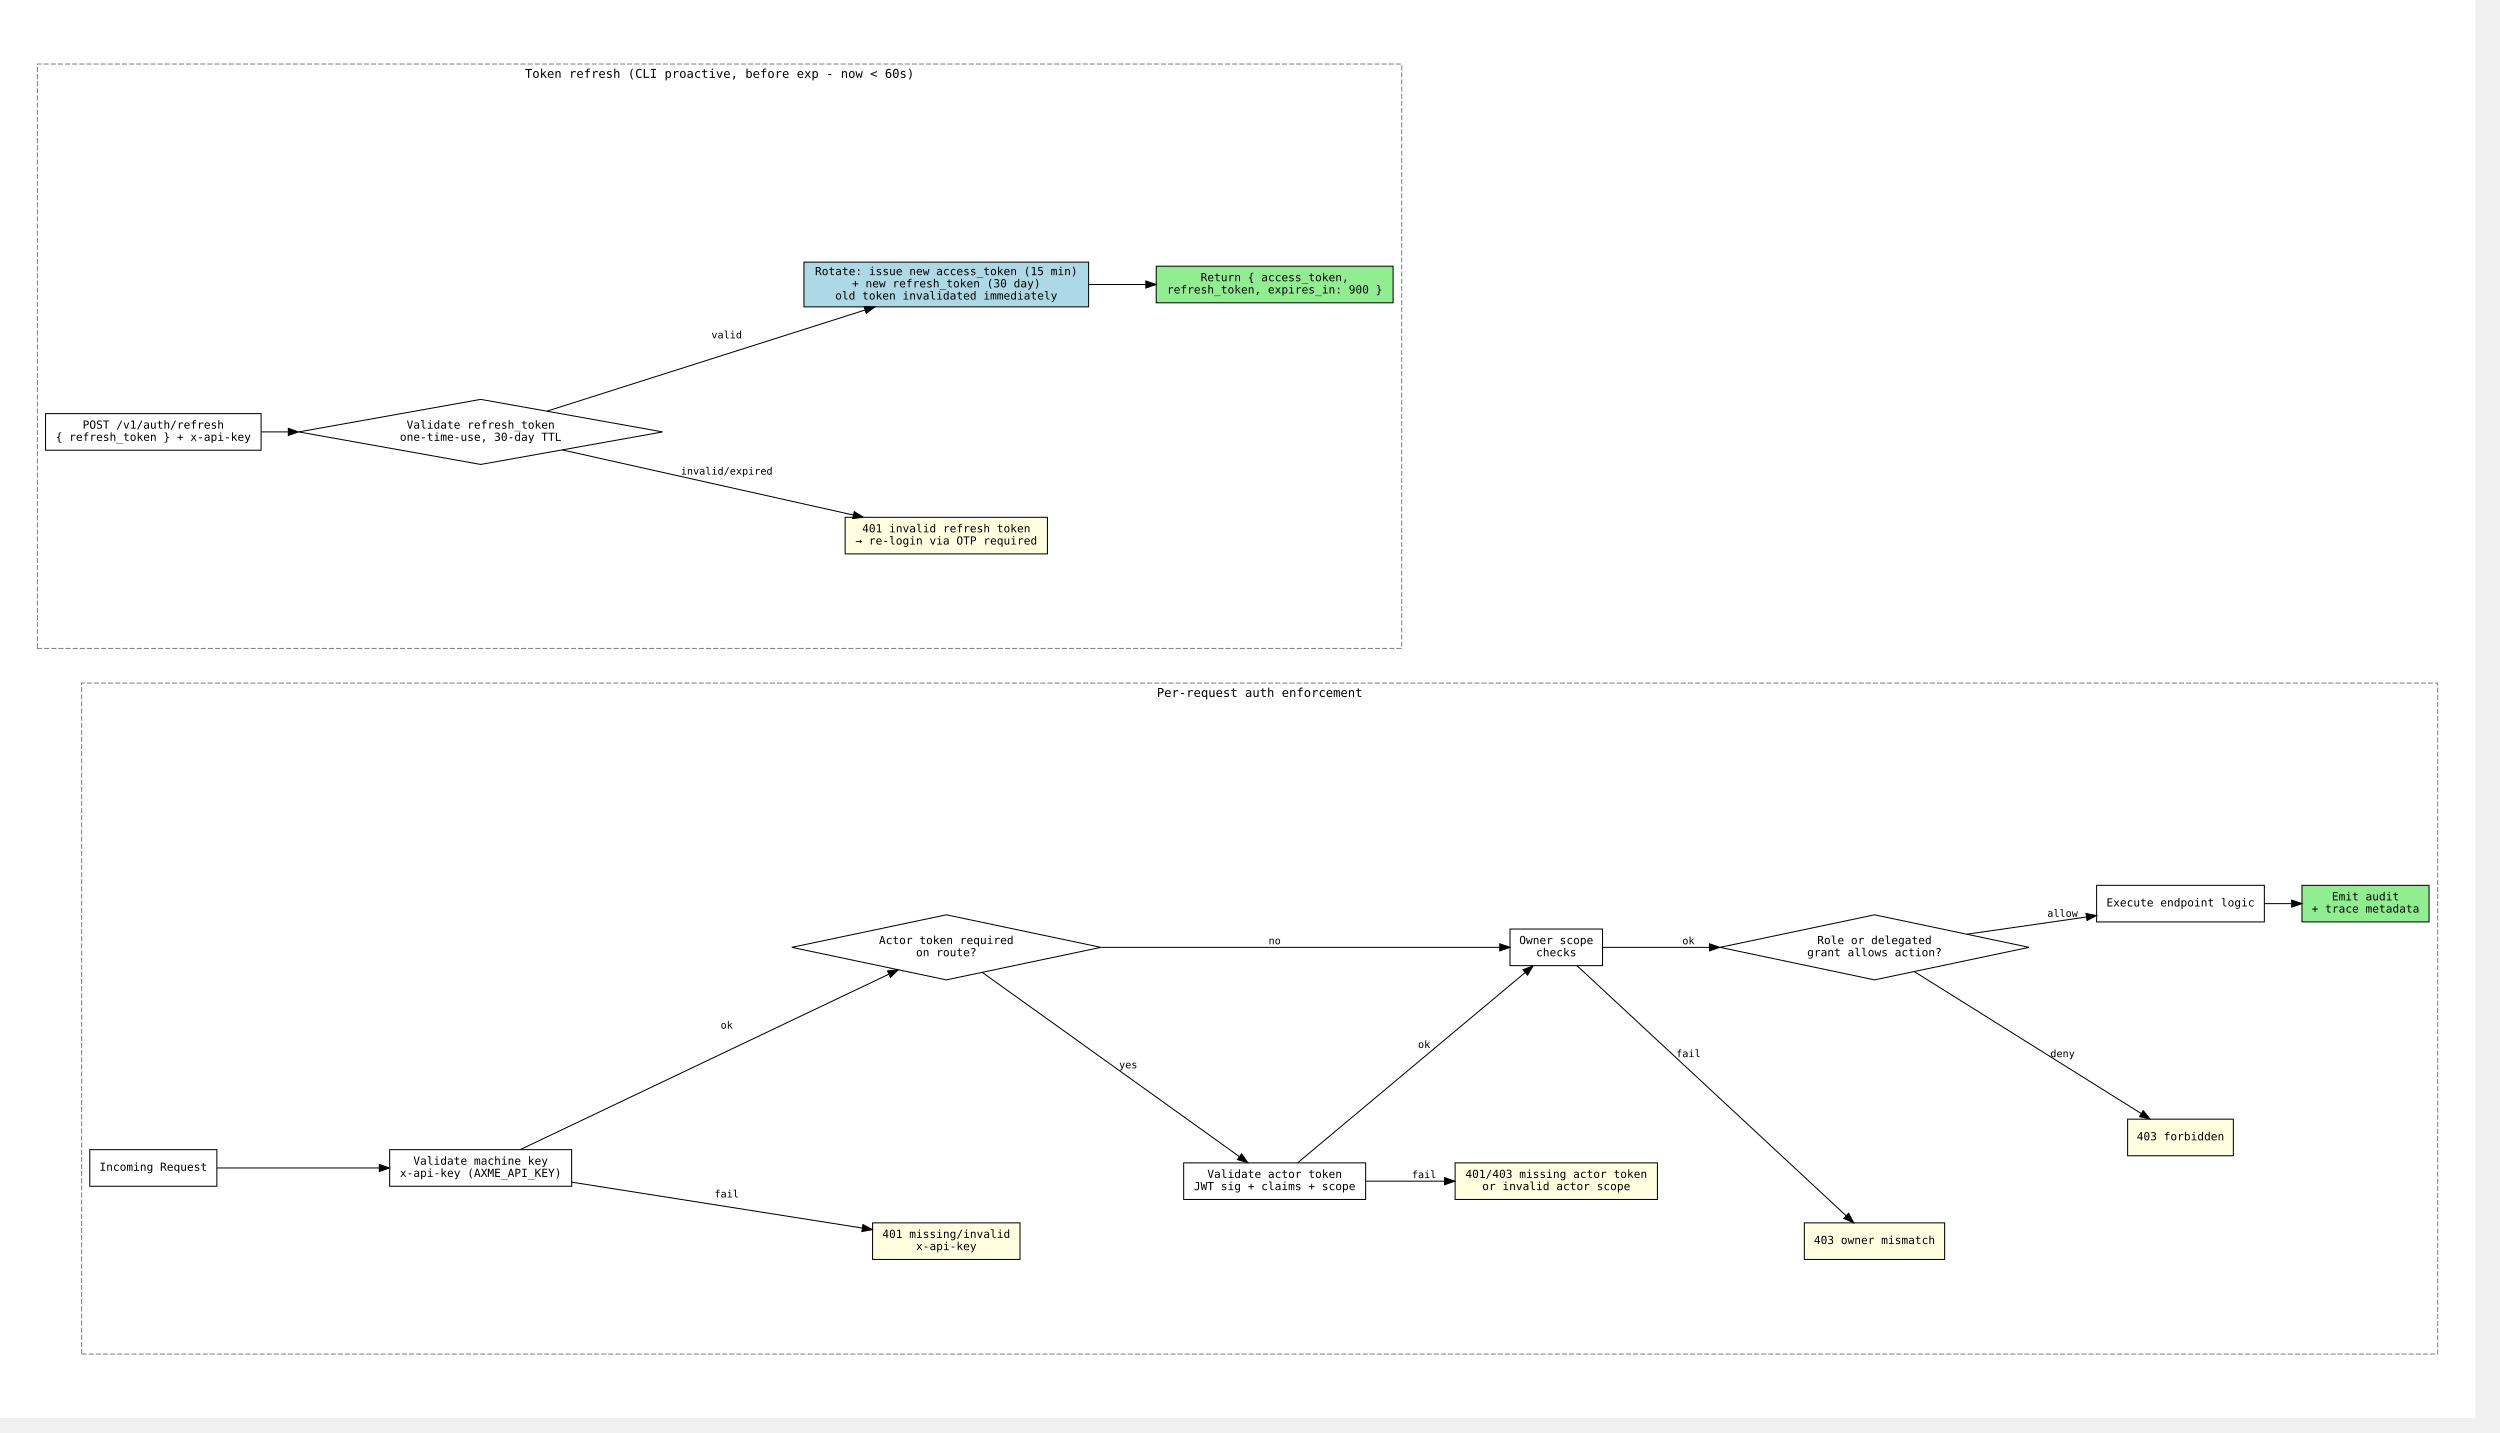
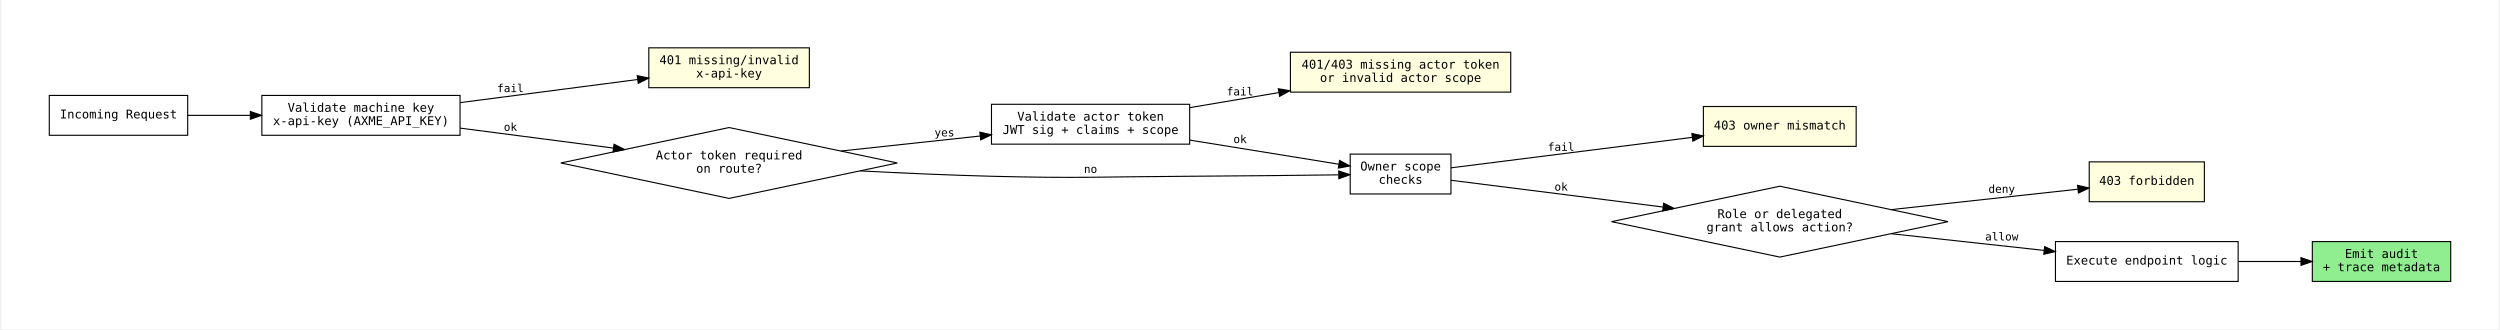
- <svg xmlns="http://www.w3.org/2000/svg" width="1131pt" height="648pt" viewBox="0.00 0.00 1131.18 648.00">
-   <g id="graph0" class="graph" transform="scale(0.46 0.46) rotate(0) translate(28.8 1365.86)">
-     <polygon fill="white" stroke="transparent" points="-28.8,28.8 -28.8,-1365.86 2405.8,-1365.86 2405.8,28.8 -28.8,28.8" />
-     <g id="clust1" class="cluster">
-       <polygon fill="none" stroke="gray" stroke-dasharray="5,2" points="51.5,-34.07 51.5,-694.08 2369,-694.08 2369,-34.07 51.5,-34.07" />
-       <text text-anchor="middle" x="1210.25" y="-680.48" font-family="monospace" font-size="12.00">Per-request auth enforcement</text>
-     </g>
-     <g id="clust2" class="cluster">
-       <polygon fill="none" stroke="gray" stroke-dasharray="5,2" points="8,-728.15 8,-1303 1350,-1303 1350,-728.15 8,-728.15" />
-       <text text-anchor="middle" x="679" y="-1289.4" font-family="monospace" font-size="12.00">Token refresh (CLI proactive, before exp - now &lt; 60s)</text>
-     </g>
+ <svg xmlns="http://www.w3.org/2000/svg" width="2255pt" height="297pt" viewBox="0.00 0.00 2255.40 297.40">
+   <g id="graph0" class="graph" transform="scale(1 1) rotate(0) translate(43.2 254.2)">
+     <polygon fill="white" stroke="transparent" points="-43.2,43.2 -43.2,-254.2 2212.2,-254.2 2212.2,43.2 -43.2,43.2" />
    <g id="node1" class="node">
-       <polygon fill="none" stroke="black" points="184.5,-235.13 59.5,-235.13 59.5,-199.13 184.5,-199.13 184.5,-235.13" />
-       <text text-anchor="middle" x="122" y="-214.33" font-family="monospace" font-size="11.00">Incoming Request</text>
+       <polygon fill="none" stroke="black" points="125,-168 0,-168 0,-132 125,-132 125,-168" />
+       <text text-anchor="middle" x="62.5" y="-147.2" font-family="monospace" font-size="11.00">Incoming Request</text>
    </g>
    <g id="node2" class="node">
-       <polygon fill="none" stroke="black" points="533.5,-235.13 354.5,-235.13 354.5,-199.13 533.5,-199.13 533.5,-235.13" />
-       <text text-anchor="middle" x="444" y="-220.33" font-family="monospace" font-size="11.00">Validate machine key</text>
-       <text text-anchor="middle" x="444" y="-208.33" font-family="monospace" font-size="11.00">x-api-key (AXME_API_KEY)</text>
+       <polygon fill="none" stroke="black" points="371,-168 192,-168 192,-132 371,-132 371,-168" />
+       <text text-anchor="middle" x="281.5" y="-153.2" font-family="monospace" font-size="11.00">Validate machine key</text>
+       <text text-anchor="middle" x="281.5" y="-141.2" font-family="monospace" font-size="11.00">x-api-key (AXME_API_KEY)</text>
    </g>
    <g id="edge1" class="edge">
-       <path fill="none" stroke="black" d="M184.7,-217.13C229.82,-217.13 291.97,-217.13 344,-217.13" />
-       <polygon fill="black" stroke="black" points="344.26,-220.63 354.26,-217.13 344.26,-213.63 344.26,-220.63" />
+       <path fill="none" stroke="black" d="M125.1,-150C142.71,-150 162.35,-150 181.6,-150" />
+       <polygon fill="black" stroke="black" points="181.61,-153.5 191.61,-150 181.61,-146.5 181.61,-153.5" />
    </g>
    <g id="node3" class="node">
-       <polygon fill="lightyellow" stroke="black" points="974.5,-163.13 829.5,-163.13 829.5,-127.13 974.5,-127.13 974.5,-163.13" />
-       <text text-anchor="middle" x="902" y="-148.33" font-family="monospace" font-size="11.00">401 missing/invalid</text>
-       <text text-anchor="middle" x="902" y="-136.33" font-family="monospace" font-size="11.00">x-api-key</text>
+       <polygon fill="lightyellow" stroke="black" points="686.5,-211 541.5,-211 541.5,-175 686.5,-175 686.5,-211" />
+       <text text-anchor="middle" x="614" y="-196.2" font-family="monospace" font-size="11.00">401 missing/invalid</text>
+       <text text-anchor="middle" x="614" y="-184.2" font-family="monospace" font-size="11.00">x-api-key</text>
    </g>
    <g id="edge2" class="edge">
-       <path fill="none" stroke="black" d="M533.73,-203.12C616.47,-190.06 738.87,-170.73 819.28,-158.03" />
-       <polygon fill="black" stroke="black" points="820.02,-161.46 829.35,-156.44 818.93,-154.55 820.02,-161.46" />
-       <text text-anchor="middle" x="686" y="-188.13" font-family="monospace" font-size="10.00">fail</text>
+       <path fill="none" stroke="black" d="M371.07,-161.52C420.87,-168 482.62,-176.04 531.26,-182.37" />
+       <polygon fill="black" stroke="black" points="531.07,-185.87 541.44,-183.69 531.97,-178.93 531.07,-185.87" />
+       <text text-anchor="middle" x="416.5" y="-171" font-family="monospace" font-size="10.00">fail</text>
    </g>
    <g id="node4" class="node">
-       <polygon fill="none" stroke="black" points="902,-466.13 750,-434.13 902,-402.13 1054,-434.13 902,-466.13" />
-       <text text-anchor="middle" x="902" y="-437.33" font-family="monospace" font-size="11.00">Actor token required</text>
-       <text text-anchor="middle" x="902" y="-425.33" font-family="monospace" font-size="11.00">on route?</text>
+       <polygon fill="none" stroke="black" points="614,-139 462,-107 614,-75 766,-107 614,-139" />
+       <text text-anchor="middle" x="614" y="-110.2" font-family="monospace" font-size="11.00">Actor token required</text>
+       <text text-anchor="middle" x="614" y="-98.2" font-family="monospace" font-size="11.00">on route?</text>
    </g>
    <g id="edge3" class="edge">
-       <path fill="none" stroke="black" d="M483.09,-235.26C563.68,-273.61 751.69,-363.08 845.59,-407.76" />
-       <polygon fill="black" stroke="black" points="844.12,-410.94 854.65,-412.07 847.12,-404.62 844.12,-410.94" />
-       <text text-anchor="middle" x="686" y="-354.13" font-family="monospace" font-size="10.00">ok</text>
+       <path fill="none" stroke="black" d="M371.07,-138.48C413.73,-132.93 465.16,-126.24 509.6,-120.45" />
+       <polygon fill="black" stroke="black" points="510.1,-123.92 519.56,-119.16 509.19,-116.98 510.1,-123.92" />
+       <text text-anchor="middle" x="416.5" y="-136" font-family="monospace" font-size="10.00">ok</text>
    </g>
    <g id="node5" class="node">
-       <polygon fill="none" stroke="black" points="1314.5,-222.13 1135.5,-222.13 1135.5,-186.13 1314.5,-186.13 1314.5,-222.13" />
-       <text text-anchor="middle" x="1225" y="-207.33" font-family="monospace" font-size="11.00">Validate actor token</text>
-       <text text-anchor="middle" x="1225" y="-195.33" font-family="monospace" font-size="11.00">JWT sig + claims + scope</text>
+       <polygon fill="none" stroke="black" points="1030,-160 851,-160 851,-124 1030,-124 1030,-160" />
+       <text text-anchor="middle" x="940.5" y="-145.2" font-family="monospace" font-size="11.00">Validate actor token</text>
+       <text text-anchor="middle" x="940.5" y="-133.2" font-family="monospace" font-size="11.00">JWT sig + claims + scope</text>
    </g>
    <g id="edge4" class="edge">
-       <path fill="none" stroke="black" d="M937.35,-409.52C999.3,-365.13 1128.96,-272.23 1190.37,-228.23" />
-       <polygon fill="black" stroke="black" points="1192.48,-231.02 1198.57,-222.35 1188.4,-225.33 1192.48,-231.02" />
-       <text text-anchor="middle" x="1081" y="-315.13" font-family="monospace" font-size="10.00">yes</text>
+       <path fill="none" stroke="black" d="M715.01,-117.79C755.01,-122.1 800.96,-127.06 840.82,-131.36" />
+       <polygon fill="black" stroke="black" points="840.5,-134.84 850.82,-132.44 841.25,-127.88 840.5,-134.84" />
+       <text text-anchor="middle" x="808.5" y="-131" font-family="monospace" font-size="10.00">yes</text>
    </g>
    <g id="node7" class="node">
-       <polygon fill="none" stroke="black" points="1547.5,-452.13 1456.5,-452.13 1456.5,-416.13 1547.5,-416.13 1547.5,-452.13" />
-       <text text-anchor="middle" x="1502" y="-437.33" font-family="monospace" font-size="11.00">Owner scope</text>
-       <text text-anchor="middle" x="1502" y="-425.33" font-family="monospace" font-size="11.00">checks</text>
+       <polygon fill="none" stroke="black" points="1266,-115 1175,-115 1175,-79 1266,-79 1266,-115" />
+       <text text-anchor="middle" x="1220.5" y="-100.2" font-family="monospace" font-size="11.00">Owner scope</text>
+       <text text-anchor="middle" x="1220.5" y="-88.2" font-family="monospace" font-size="11.00">checks</text>
    </g>
    <g id="edge5" class="edge">
-       <path fill="none" stroke="black" d="M1054.29,-434.13C1182.26,-434.13 1358.45,-434.13 1446.42,-434.13" />
-       <polygon fill="black" stroke="black" points="1446.44,-437.63 1456.44,-434.13 1446.44,-430.63 1446.44,-437.63" />
-       <text text-anchor="middle" x="1225" y="-437.13" font-family="monospace" font-size="10.00">no</text>
+       <path fill="none" stroke="black" d="M732.29,-99.86C770.17,-97.87 812.35,-95.98 851,-95 930.53,-92.98 950.45,-94.58 1030,-95 1075.26,-95.24 1126.6,-95.8 1164.41,-96.27" />
+       <polygon fill="black" stroke="black" points="1164.66,-99.77 1174.7,-96.39 1164.75,-92.77 1164.66,-99.77" />
+       <text text-anchor="middle" x="940.5" y="-98" font-family="monospace" font-size="10.00">no</text>
    </g>
    <g id="node6" class="node">
-       <polygon fill="lightyellow" stroke="black" points="1601.5,-222.13 1402.5,-222.13 1402.5,-186.13 1601.5,-186.13 1601.5,-222.13" />
-       <text text-anchor="middle" x="1502" y="-207.33" font-family="monospace" font-size="11.00">401/403 missing actor token</text>
-       <text text-anchor="middle" x="1502" y="-195.33" font-family="monospace" font-size="11.00">or invalid actor scope</text>
+       <polygon fill="lightyellow" stroke="black" points="1320,-207 1121,-207 1121,-171 1320,-171 1320,-207" />
+       <text text-anchor="middle" x="1220.5" y="-192.2" font-family="monospace" font-size="11.00">401/403 missing actor token</text>
+       <text text-anchor="middle" x="1220.5" y="-180.2" font-family="monospace" font-size="11.00">or invalid actor scope</text>
    </g>
    <g id="edge6" class="edge">
-       <path fill="none" stroke="black" d="M1314.53,-204.13C1339.2,-204.13 1366.29,-204.13 1392,-204.13" />
-       <polygon fill="black" stroke="black" points="1392.15,-207.63 1402.15,-204.13 1392.15,-200.63 1392.15,-207.63" />
-       <text text-anchor="middle" x="1372" y="-207.13" font-family="monospace" font-size="10.00">fail</text>
+       <path fill="none" stroke="black" d="M1030.23,-157C1055.73,-161.31 1083.84,-166.06 1110.42,-170.56" />
+       <polygon fill="black" stroke="black" points="1110.08,-174.05 1120.53,-172.27 1111.25,-167.15 1110.08,-174.05" />
+       <text text-anchor="middle" x="1075.5" y="-168" font-family="monospace" font-size="10.00">fail</text>
    </g>
    <g id="edge7" class="edge">
-       <path fill="none" stroke="black" d="M1247.58,-222.18C1296.46,-263.06 1415.68,-362.77 1471.4,-409.37" />
-       <polygon fill="black" stroke="black" points="1469.22,-412.12 1479.14,-415.85 1473.72,-406.75 1469.22,-412.12" />
-       <text text-anchor="middle" x="1372" y="-335.13" font-family="monospace" font-size="10.00">ok</text>
+       <path fill="none" stroke="black" d="M1030.23,-127.64C1074.42,-120.48 1126.46,-112.06 1164.77,-105.86" />
+       <polygon fill="black" stroke="black" points="1165.39,-109.3 1174.7,-104.25 1164.27,-102.39 1165.39,-109.3" />
+       <text text-anchor="middle" x="1075.5" y="-125" font-family="monospace" font-size="10.00">ok</text>
    </g>
    <g id="node8" class="node">
-       <polygon fill="lightyellow" stroke="black" points="1884,-163.13 1746,-163.13 1746,-127.13 1884,-127.13 1884,-163.13" />
-       <text text-anchor="middle" x="1815" y="-142.33" font-family="monospace" font-size="11.00">403 owner mismatch</text>
+       <polygon fill="lightyellow" stroke="black" points="1632,-158 1494,-158 1494,-122 1632,-122 1632,-158" />
+       <text text-anchor="middle" x="1563" y="-137.2" font-family="monospace" font-size="11.00">403 owner mismatch</text>
    </g>
    <g id="edge8" class="edge">
-       <path fill="none" stroke="black" d="M1522.45,-416.05C1576.02,-366.28 1725.73,-227.16 1787.17,-170.06" />
-       <polygon fill="black" stroke="black" points="1789.61,-172.57 1794.55,-163.2 1784.84,-167.45 1789.61,-172.57" />
-       <text text-anchor="middle" x="1632" y="-326.13" font-family="monospace" font-size="10.00">fail</text>
+       <path fill="none" stroke="black" d="M1266.01,-102.62C1321.23,-109.59 1416.3,-121.6 1483.79,-130.12" />
+       <polygon fill="black" stroke="black" points="1483.59,-133.63 1493.95,-131.41 1484.47,-126.68 1483.59,-133.63" />
+       <text text-anchor="middle" x="1365.5" y="-118" font-family="monospace" font-size="10.00">fail</text>
    </g>
    <g id="node9" class="node">
-       <polygon fill="none" stroke="black" points="1815,-466.13 1663,-434.13 1815,-402.13 1967,-434.13 1815,-466.13" />
-       <text text-anchor="middle" x="1815" y="-437.33" font-family="monospace" font-size="11.00">Role or delegated</text>
-       <text text-anchor="middle" x="1815" y="-425.33" font-family="monospace" font-size="11.00">grant allows action?</text>
+       <polygon fill="none" stroke="black" points="1563,-86 1411,-54 1563,-22 1715,-54 1563,-86" />
+       <text text-anchor="middle" x="1563" y="-57.2" font-family="monospace" font-size="11.00">Role or delegated</text>
+       <text text-anchor="middle" x="1563" y="-45.2" font-family="monospace" font-size="11.00">grant allows action?</text>
    </g>
    <g id="edge9" class="edge">
-       <path fill="none" stroke="black" d="M1547.56,-434.13C1575.62,-434.13 1613.74,-434.13 1652.36,-434.13" />
-       <polygon fill="black" stroke="black" points="1652.72,-437.63 1662.72,-434.13 1652.72,-430.63 1652.72,-437.63" />
-       <text text-anchor="middle" x="1632" y="-437.13" font-family="monospace" font-size="10.00">ok</text>
+       <path fill="none" stroke="black" d="M1266.01,-91.38C1314.35,-85.27 1393.25,-75.31 1457.43,-67.21" />
+       <polygon fill="black" stroke="black" points="1458.12,-70.65 1467.6,-65.92 1457.24,-63.7 1458.12,-70.65" />
+       <text text-anchor="middle" x="1365.5" y="-82" font-family="monospace" font-size="10.00">ok</text>
    </g>
    <g id="node10" class="node">
-       <polygon fill="lightyellow" stroke="black" points="2168,-265.13 2064,-265.13 2064,-229.13 2168,-229.13 2168,-265.13" />
-       <text text-anchor="middle" x="2116" y="-244.33" font-family="monospace" font-size="11.00">403 forbidden</text>
+       <polygon fill="lightyellow" stroke="black" points="1946.5,-108 1842.5,-108 1842.5,-72 1946.5,-72 1946.5,-108" />
+       <text text-anchor="middle" x="1894.5" y="-87.2" font-family="monospace" font-size="11.00">403 forbidden</text>
    </g>
    <g id="edge10" class="edge">
-       <path fill="none" stroke="black" d="M1854.17,-410.26C1911.71,-374.27 2019.99,-306.55 2077.27,-270.73" />
-       <polygon fill="black" stroke="black" points="2079.38,-273.53 2086.01,-265.26 2075.67,-267.6 2079.38,-273.53" />
-       <text text-anchor="middle" x="2000" y="-326.13" font-family="monospace" font-size="10.00">deny</text>
+       <path fill="none" stroke="black" d="M1663.76,-64.9C1718.64,-70.89 1784.98,-78.14 1832.23,-83.31" />
+       <polygon fill="black" stroke="black" points="1831.99,-86.8 1842.31,-84.41 1832.75,-79.84 1831.99,-86.8" />
+       <text text-anchor="middle" x="1763.5" y="-80" font-family="monospace" font-size="10.00">deny</text>
    </g>
    <g id="node11" class="node">
-       <polygon fill="none" stroke="black" points="2198.5,-495.13 2033.5,-495.13 2033.5,-459.13 2198.5,-459.13 2198.5,-495.13" />
-       <text text-anchor="middle" x="2116" y="-474.33" font-family="monospace" font-size="11.00">Execute endpoint logic</text>
+       <polygon fill="none" stroke="black" points="1977,-36 1812,-36 1812,0 1977,0 1977,-36" />
+       <text text-anchor="middle" x="1894.5" y="-15.2" font-family="monospace" font-size="11.00">Execute endpoint logic</text>
    </g>
    <g id="edge11" class="edge">
-       <path fill="none" stroke="black" d="M1906.12,-447.09C1943.13,-452.41 1985.94,-458.57 2023.14,-463.92" />
-       <polygon fill="black" stroke="black" points="2023.07,-467.45 2033.47,-465.41 2024.07,-460.52 2023.07,-467.45" />
-       <text text-anchor="middle" x="2000" y="-464.13" font-family="monospace" font-size="10.00">allow</text>
+       <path fill="none" stroke="black" d="M1663.76,-43.1C1707.59,-38.31 1758.75,-32.72 1801.64,-28.04" />
+       <polygon fill="black" stroke="black" points="1802.23,-31.49 1811.79,-26.93 1801.47,-24.53 1802.23,-31.49" />
+       <text text-anchor="middle" x="1763.5" y="-37" font-family="monospace" font-size="10.00">allow</text>
    </g>
    <g id="node12" class="node">
-       <polygon fill="lightgreen" stroke="black" points="2360.5,-495.13 2235.5,-495.13 2235.5,-459.13 2360.5,-459.13 2360.5,-495.13" />
-       <text text-anchor="middle" x="2298" y="-480.33" font-family="monospace" font-size="11.00">Emit audit</text>
-       <text text-anchor="middle" x="2298" y="-468.33" font-family="monospace" font-size="11.00">+ trace metadata</text>
+       <polygon fill="lightgreen" stroke="black" points="2169,-36 2044,-36 2044,0 2169,0 2169,-36" />
+       <text text-anchor="middle" x="2106.5" y="-21.2" font-family="monospace" font-size="11.00">Emit audit</text>
+       <text text-anchor="middle" x="2106.5" y="-9.2" font-family="monospace" font-size="11.00">+ trace metadata</text>
    </g>
    <g id="edge12" class="edge">
-       <path fill="none" stroke="black" d="M2198.57,-477.13C2207.47,-477.13 2216.47,-477.13 2225.23,-477.13" />
-       <polygon fill="black" stroke="black" points="2225.38,-480.63 2235.38,-477.13 2225.38,-473.63 2225.38,-480.63" />
-     </g>
-     <g id="node13" class="node">
-       <polygon fill="none" stroke="black" points="228,-959.13 16,-959.13 16,-923.13 228,-923.13 228,-959.13" />
-       <text text-anchor="middle" x="122" y="-944.33" font-family="monospace" font-size="11.00">POST /v1/auth/refresh</text>
-       <text text-anchor="middle" x="122" y="-932.33" font-family="monospace" font-size="11.00">{ refresh_token } + x-api-key</text>
-     </g>
-     <g id="node14" class="node">
-       <polygon fill="none" stroke="black" points="444,-973.13 265,-941.13 444,-909.13 623,-941.13 444,-973.13" />
-       <text text-anchor="middle" x="444" y="-944.33" font-family="monospace" font-size="11.00">Validate refresh_token</text>
-       <text text-anchor="middle" x="444" y="-932.33" font-family="monospace" font-size="11.00">one-time-use, 30-day TTL</text>
-     </g>
-     <g id="edge13" class="edge">
-       <path fill="none" stroke="black" d="M228.22,-941.13C236.83,-941.13 245.67,-941.13 254.64,-941.13" />
-       <polygon fill="black" stroke="black" points="254.8,-944.63 264.8,-941.13 254.8,-937.63 254.8,-944.63" />
-     </g>
-     <g id="node15" class="node">
-       <polygon fill="lightyellow" stroke="black" points="1001.5,-857.13 802.5,-857.13 802.5,-821.13 1001.5,-821.13 1001.5,-857.13" />
-       <text text-anchor="middle" x="902" y="-842.33" font-family="monospace" font-size="11.00">401 invalid refresh token</text>
-       <text text-anchor="middle" x="902" y="-830.33" font-family="monospace" font-size="11.00">→ re-login via OTP required</text>
-     </g>
-     <g id="edge14" class="edge">
-       <path fill="none" stroke="black" d="M524.17,-923.42C603.94,-905.58 726.88,-878.08 810.48,-859.38" />
-       <polygon fill="black" stroke="black" points="811.48,-862.74 820.47,-857.14 809.95,-855.91 811.48,-862.74" />
-       <text text-anchor="middle" x="686" y="-899.13" font-family="monospace" font-size="10.00">invalid/expired</text>
-     </g>
-     <g id="node16" class="node">
-       <polygon fill="lightblue" stroke="black" points="1042,-1108.13 762,-1108.13 762,-1064.13 1042,-1064.13 1042,-1108.13" />
-       <text text-anchor="middle" x="902" y="-1095.33" font-family="monospace" font-size="11.00">Rotate: issue new access_token (15 min)</text>
-       <text text-anchor="middle" x="902" y="-1083.33" font-family="monospace" font-size="11.00">+ new refresh_token (30 day)</text>
-       <text text-anchor="middle" x="902" y="-1071.33" font-family="monospace" font-size="11.00">old token invalidated immediately</text>
-     </g>
-     <g id="edge15" class="edge">
-       <path fill="none" stroke="black" d="M509.37,-961.6C591.48,-987.71 733.43,-1032.85 822.01,-1061.01" />
-       <polygon fill="black" stroke="black" points="821.15,-1064.41 831.74,-1064.11 823.27,-1057.74 821.15,-1064.41" />
-       <text text-anchor="middle" x="686" y="-1033.13" font-family="monospace" font-size="10.00">valid</text>
-     </g>
-     <g id="node17" class="node">
-       <polygon fill="lightgreen" stroke="black" points="1341.5,-1104.13 1108.5,-1104.13 1108.5,-1068.13 1341.5,-1068.13 1341.5,-1104.13" />
-       <text text-anchor="middle" x="1225" y="-1089.33" font-family="monospace" font-size="11.00">Return { access_token,</text>
-       <text text-anchor="middle" x="1225" y="-1077.33" font-family="monospace" font-size="11.00">refresh_token, expires_in: 900 }</text>
-     </g>
-     <g id="edge16" class="edge">
-       <path fill="none" stroke="black" d="M1042.39,-1086.13C1060.95,-1086.13 1079.9,-1086.13 1098.2,-1086.13" />
-       <polygon fill="black" stroke="black" points="1098.3,-1089.63 1108.3,-1086.13 1098.3,-1082.63 1098.3,-1089.63" />
+       <path fill="none" stroke="black" d="M1977.29,-18C1995.86,-18 2015.45,-18 2033.58,-18" />
+       <polygon fill="black" stroke="black" points="2033.77,-21.5 2043.77,-18 2033.77,-14.5 2033.77,-21.5" />
    </g>
  </g>
</svg>
